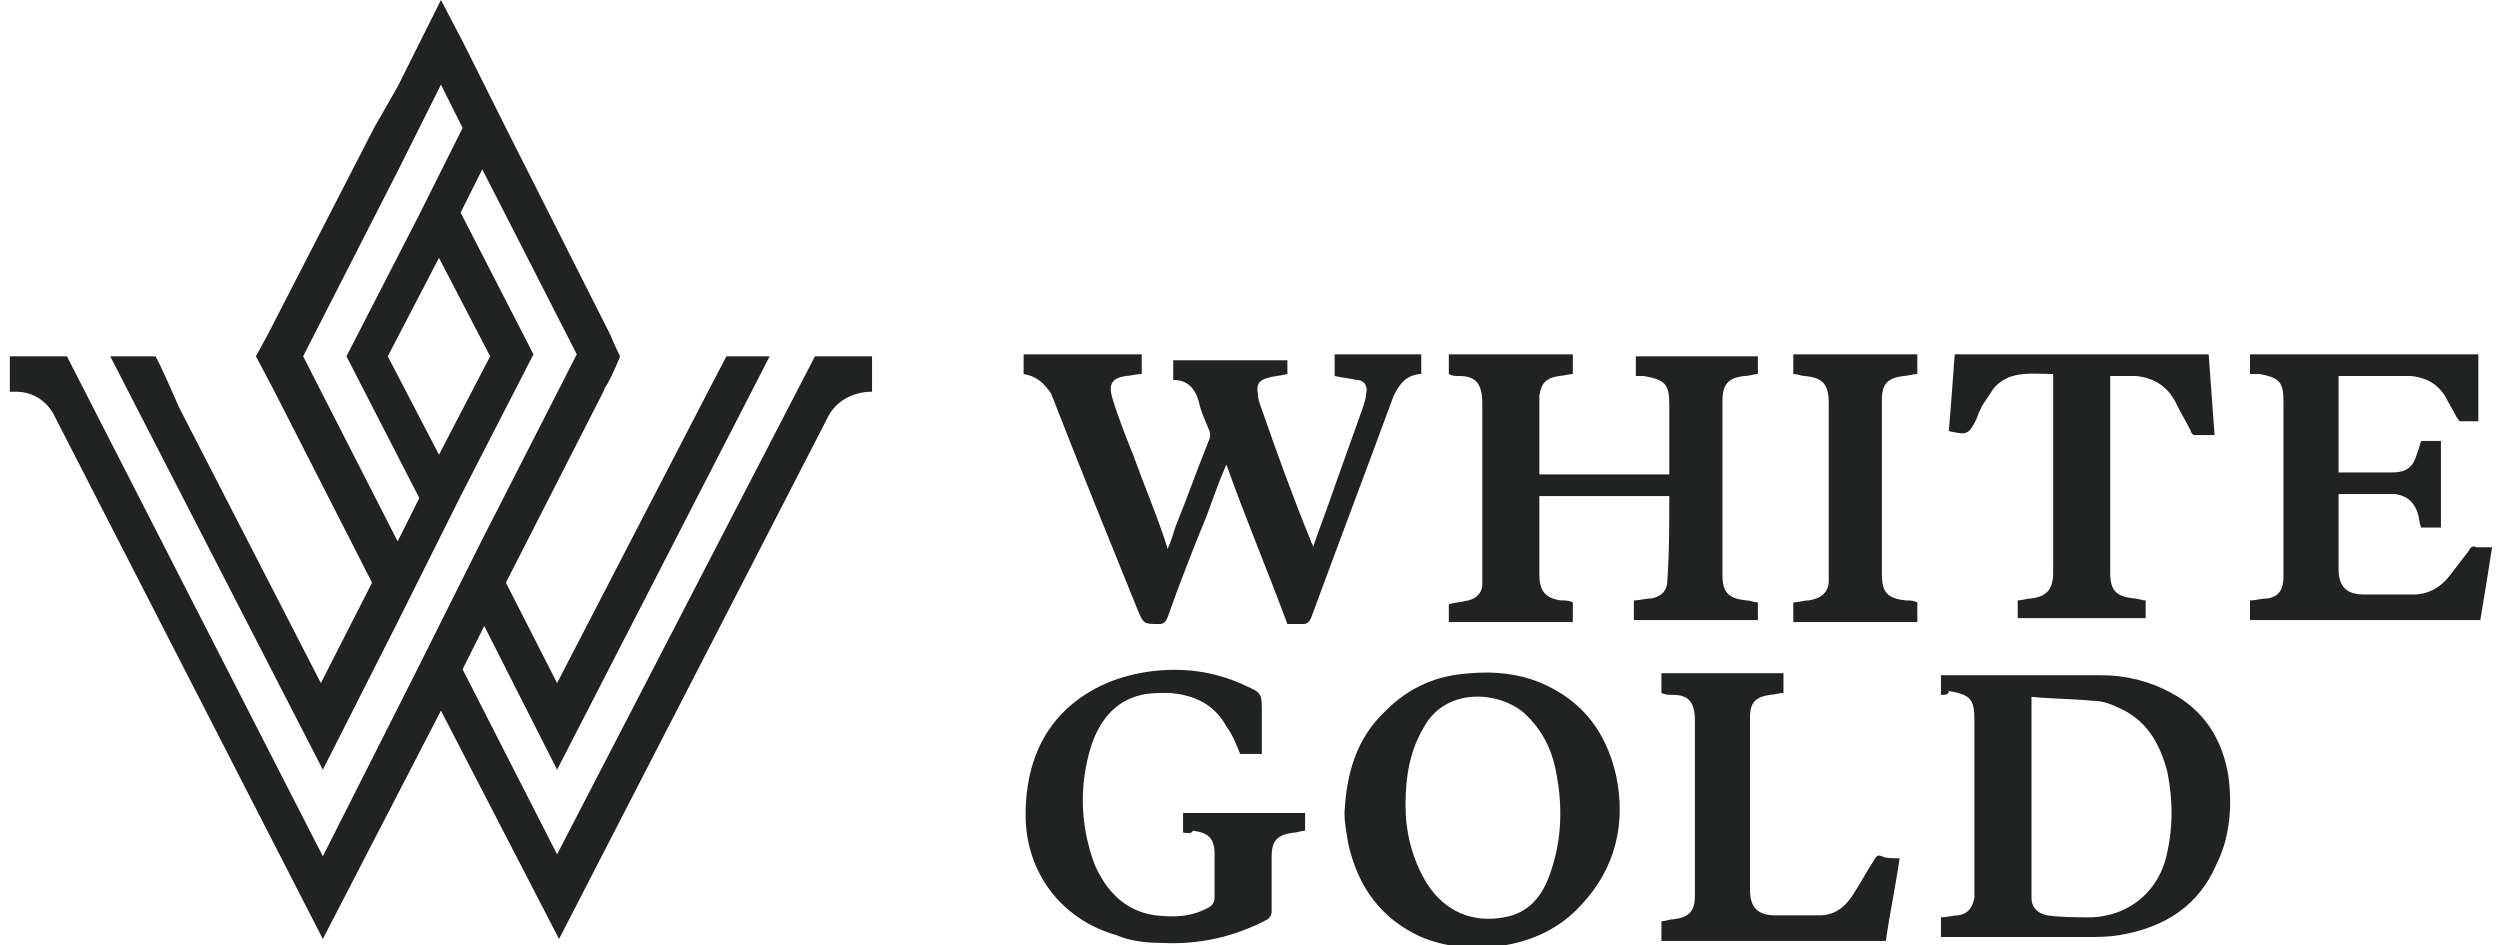
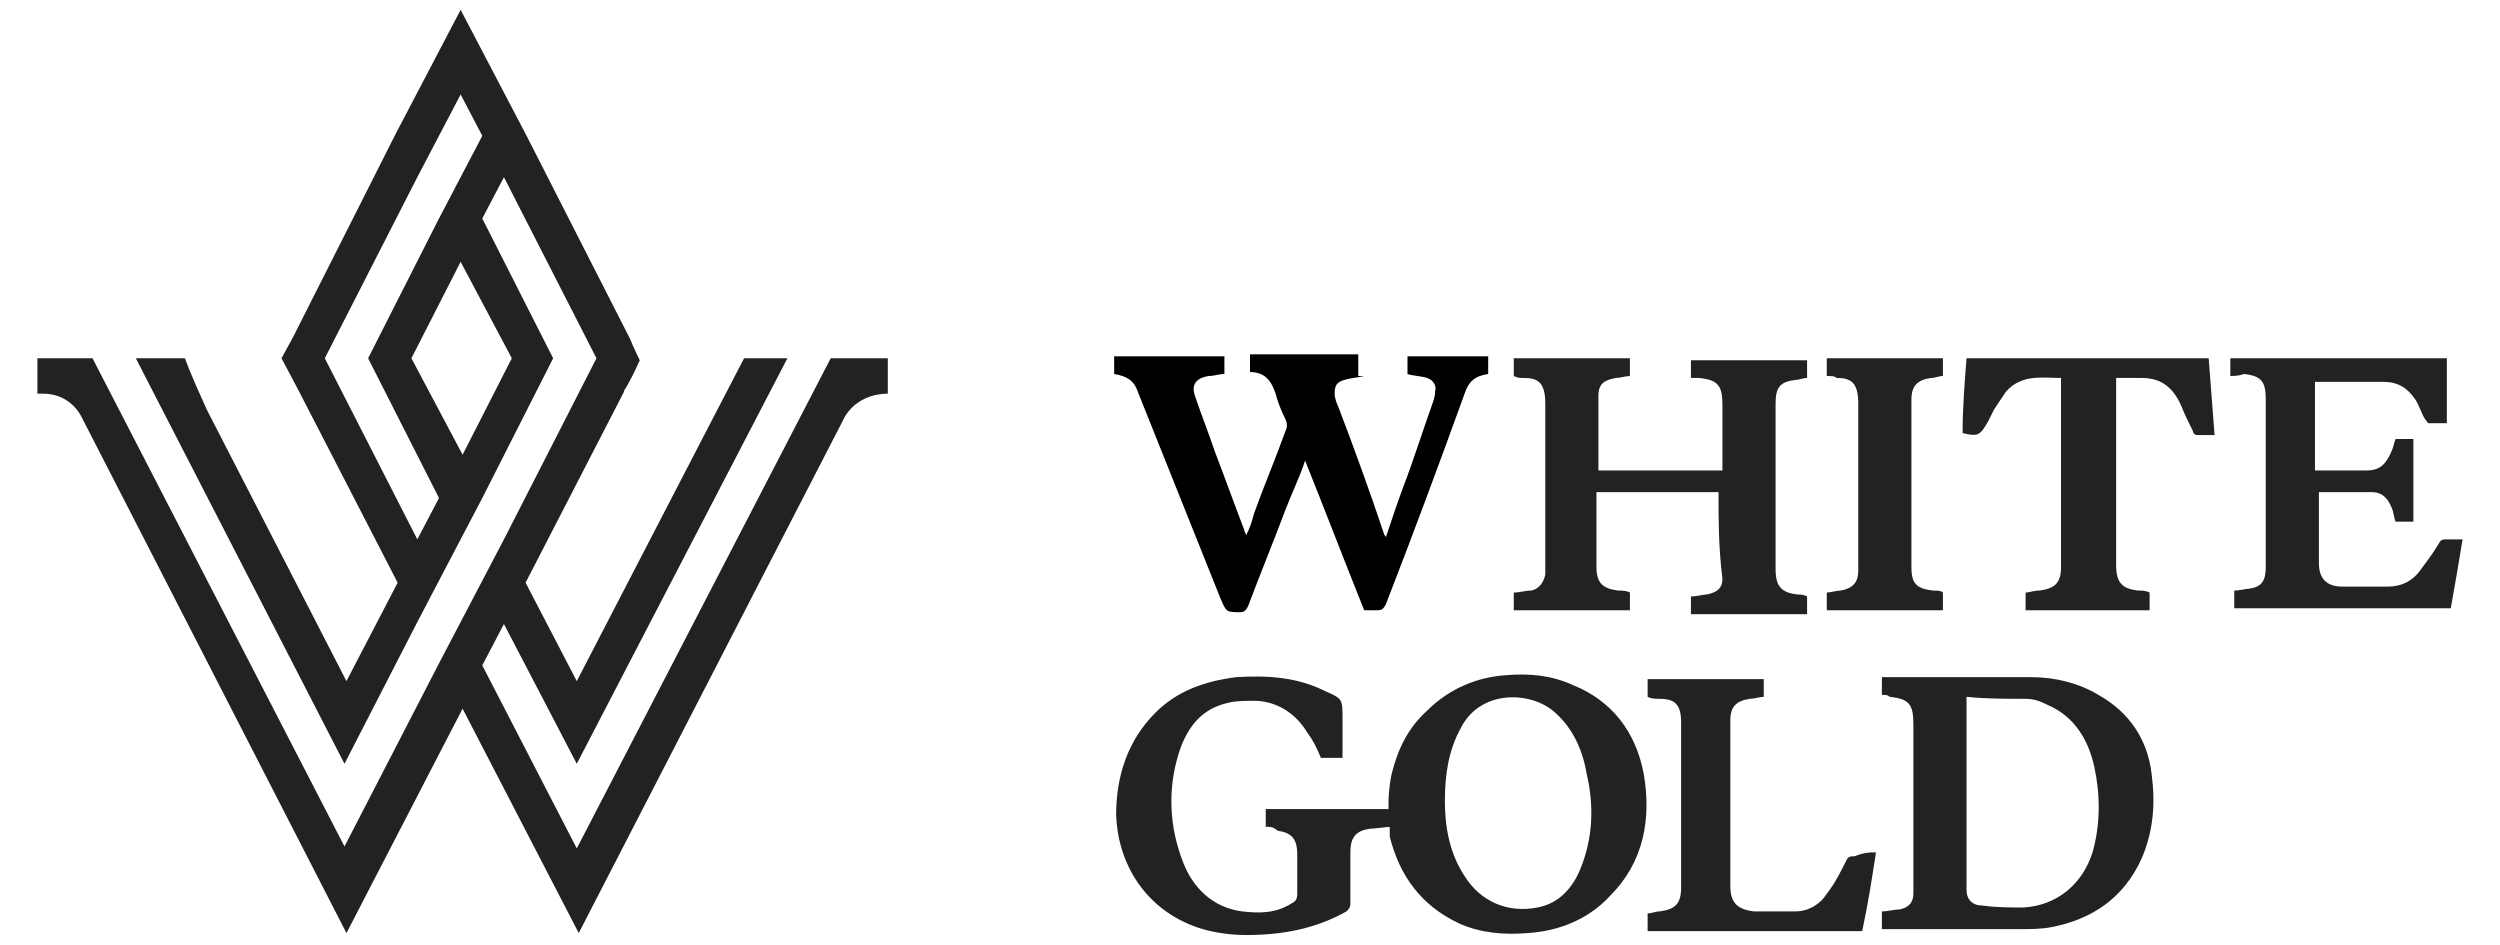
- <svg xmlns="http://www.w3.org/2000/svg" version="1.1" id="Layer_1" x="0" y="0" viewBox="0 0 127 48" xml:space="preserve">
-   <style>.st0{fill-rule:evenodd;clip-rule:evenodd;fill:#212322}</style>
-   <path class="st0" d="M72.1 19h.1v-1h-4.4v1.1c.4.1.7.1 1.1.2.4 0 .6.3.5.7 0 .2-.1.5-.2.8L67.7 25c-.3.9-.7 1.9-1 2.8 0-.2-.1-.2-.1-.3-.9-2.2-1.7-4.4-2.5-6.7-.1-.3-.2-.5-.2-.8-.1-.5.1-.7.5-.8.3-.1.6-.1 1-.2v-.7h-5.8v1c.7 0 1.1.4 1.3 1.1.1.5.3.9.5 1.4.1.2.1.4 0 .6-.6 1.5-1.1 2.9-1.7 4.4-.1.3-.2.7-.4 1.1 0-.2-.1-.3-.1-.4-.5-1.5-1.1-2.9-1.6-4.3-.4-1-.8-2-1.1-3-.2-.7 0-1 .7-1.1.2 0 .5-.1.8-.1v-1h-6v1c.6.1 1 .4 1.4 1 1.4 3.6 2.9 7.3 4.4 11 .3.7.3.7 1.1.7.2 0 .3-.1.4-.3.6-1.7 1.3-3.5 2-5.2.3-.8.6-1.7 1-2.6 1 2.8 2.1 5.4 3.1 8.1h.8c.2 0 .3-.1.4-.3 1.4-3.8 2.8-7.5 4.2-11.3.3-.6.6-1 1.3-1.1zM83.9 30.4c-.3 0-.6.1-.9.1v1h6.3v-.9c-.2 0-.4-.1-.6-.1-.9-.1-1.2-.4-1.2-1.3v-8.8c0-.9.3-1.2 1.1-1.3.3 0 .5-.1.7-.1v-.9h-6.2v1h.4c1.1.2 1.3.4 1.3 1.5v3.5h-6.6v-4c.1-.7.4-.9 1-1 .2 0 .5-.1.7-.1v-1h-6.3v1c.2.1.3.1.5.1.8 0 1.2.3 1.2 1.4v9.2c0 .4-.3.7-.7.8-.4.1-.7.1-1 .2v.9h6.3v-1c-.2-.1-.4-.1-.6-.1-.8-.1-1.1-.5-1.1-1.3v-4h6.6c0 1.5 0 2.9-.1 4.3 0 .5-.3.8-.8.9zM110.3 35.2c-1.1-.6-2.3-.9-3.6-.9h-8.1v1c.2 0 .4 0 .4-.2 1.1.2 1.3.4 1.3 1.5v9c-.1.5-.3.8-.8.9-.3 0-.6.1-.9.1v1h7.4c.6 0 1.1 0 1.7-.1 2.3-.4 4-1.5 4.9-3.6.7-1.4.8-3 .6-4.5-.3-1.8-1.2-3.3-2.9-4.2zm-.3 8.5c-.5 1.7-1.9 2.8-3.7 2.9-.8 0-1.6 0-2.3-.1-.5-.1-.8-.4-.8-.9V35.4c1 .1 2.1.1 3.1.2.4 0 .8.1 1.2.3 1.5.6 2.2 1.8 2.6 3.3.3 1.5.3 3-.1 4.5zM78.3 34.7c-1.2-.5-2.4-.6-3.6-.5-1.7.1-3.1.7-4.3 1.9-1.5 1.4-2 3.2-2.1 5.2 0 .5.1 1 .2 1.6.5 2.2 1.7 3.8 3.7 4.7 1.2.5 2.4.6 3.7.5 1.7-.2 3.2-.8 4.4-2.1 1.8-1.9 2.3-4.2 1.8-6.6-.5-2.2-1.7-3.8-3.8-4.7zm.4 9.8c-.4 1.1-1.1 1.9-2.3 2.1-1.6.3-3-.3-3.9-1.7-.8-1.3-1.1-2.7-1.1-4 0-1.4.2-2.7.9-3.9 1.1-2.1 3.8-1.9 5.1-.8 1 .9 1.5 2 1.7 3.3.3 1.7.2 3.4-.4 5zM125.8 27.8c-.2-.1-.3 0-.4.2-.3.4-.7.9-1 1.3-.4.5-1 .9-1.8.9h-2.5c-.9 0-1.3-.4-1.3-1.3v-3.8h2.9c.6.1.9.4 1.1.9.1.3.1.6.2.8h1v-4.4h-1c-.1.2-.1.4-.2.6-.2.7-.5 1-1.3 1h-2.7v-4.9h3.7c.8.1 1.3.4 1.7 1 .2.4.4.7.6 1.1.1.1.1.2.2.2h.9V18h-11.6v1h.5c1 .2 1.2.4 1.2 1.4V29.3c0 .6-.2 1-.8 1.1-.3 0-.6.1-.9.1v1H126c.2-1.2.4-2.4.6-3.7h-.8zM60.1 42.3c.2 0 .4.1.5-.1.8.1 1.1.4 1.1 1.2v2.2c0 .2-.1.4-.3.5-.9.5-1.8.5-2.7.4-1.5-.2-2.5-1.2-3.1-2.6-.7-1.9-.8-3.9-.2-5.9.4-1.3 1.2-2.4 2.6-2.7.4-.1.9-.1 1.4-.1 1.3.1 2.3.6 2.9 1.7.3.4.5.9.7 1.4h1.1v-2.1c0-1 0-1-.9-1.4-1.5-.7-3.1-.9-4.7-.7-1.6.2-3.1.8-4.3 1.9-1.5 1.4-2.1 3.3-2.1 5.4 0 2.9 1.8 5.3 4.6 6.1.7.3 1.5.4 2.3.4 1.9.1 3.7-.3 5.4-1.2.1-.1.2-.2.2-.4v-2.8c0-.8.3-1.1 1.1-1.2.2 0 .4-.1.6-.1v-.9h-6.2v1zM100.4 21.3c.1-.3.2-.5.3-.7l.6-.9c.8-.9 1.9-.7 3-.7v10.1c0 .8-.3 1.2-1.1 1.3-.2 0-.5.1-.7.1v.9h6.5v-.9c-.2 0-.4-.1-.6-.1-.9-.1-1.2-.4-1.2-1.3v-10h1.3c1 .1 1.7.6 2.1 1.5.2.4.5.9.7 1.3 0 .1.1.2.2.2h1c-.1-1.4-.2-2.7-.3-4.1H99.3c-.1 1.4-.2 2.7-.3 3.9.9.2 1 .2 1.4-.6zM95.2 43.7c-.4.6-.7 1.2-1.1 1.8-.4.6-.9 1-1.7 1h-2.2c-.9 0-1.3-.4-1.3-1.3v-8.8c0-.7.3-1 1-1.1.2 0 .5-.1.7-.1v-1h-6.2v1c.2.1.4.1.6.1.8 0 1.1.4 1.1 1.3v8.9c0 .8-.3 1.1-1.1 1.2-.2 0-.4.1-.6.1v1h11.4c.2-1.4.5-2.8.7-4.2-.4 0-.7 0-.9-.1-.2-.1-.3 0-.4.2zM91.1 19c.2 0 .4.1.6.1.8.1 1.2.3 1.2 1.4v9c0 .6-.4.9-1 1-.3 0-.5.1-.8.1v1h6.3v-1c-.2-.1-.4-.1-.6-.1-.9-.1-1.2-.4-1.2-1.3v-8.9c0-.8.3-1.1 1.1-1.2.2 0 .5-.1.7-.1v-1h-6.3v1zM41.4 18.1L28.3 43.4 23.5 34l1.1-2.2 3.7 7.3 10.8-21h-2.2l-1.3 2.5-7.3 14.1-2.6-5.1 5-9.8c0-.1.1-.2.1-.2.4-.7.7-1.5.7-1.5s-.3-.6-.5-1.1L25.7 6.5l-1.1-2.2-1.1-2.2L22.4 0l-1.1 2.2-1.1 2.2L19 6.5 13.6 17l-.6 1.1.9 1.7 5 9.8-2.6 5.1-7.2-14c-1-2.3-1.2-2.6-1.2-2.6H5.6l10.8 21 3.7-7.3 1.1-2.2 1.1-2.2 1.1-2.2 3.7-7.2-3.7-7.2 1.1-2.2 4.8 9.4-4.8 9.4-1.1 2.2-1.1 2.2-1.1 2.2-4.8 9.5-13-25.4H.5v1.8h.3c.8 0 1.5.4 1.9 1.1l13.7 26.7 6-11.6 6 11.6L42 21.3c.4-.9 1.3-1.4 2.3-1.4v-1.8H41.4zm-16.5 0l-2.6 5-2.6-5 2.6-5 2.6 5zm-2.5-9.4l-1.1 2.2-3.7 7.2 3.7 7.2-1.1 2.2-4.8-9.4 4.8-9.4 1.1-2.2 1.1-2.2 1.1 2.2-1.1 2.2z" />
+ <svg xmlns="http://www.w3.org/2000/svg" version="1.1" x="0px" y="0px" viewBox="0 0 127 48" style="enable-background:new 0 0 127 48;" xml:space="preserve">
+   <style type="text/css">
+ 	.st0{fill:#212322;}
+ </style>
+   <g>
+     <path fill="st0" d="M69.3,19.1c-0.4,0.1-0.7,0.1-1,0.2c-0.4,0.1-0.5,0.3-0.5,0.7c0,0.2,0.1,0.5,0.2,0.7c0.8,2.1,1.6,4.3,2.3,6.4   c0,0.1,0.1,0.1,0.1,0.2c0.3-0.9,0.6-1.8,0.9-2.6c0.5-1.3,0.9-2.6,1.4-4c0.1-0.3,0.2-0.5,0.2-0.8c0.1-0.3-0.1-0.6-0.4-0.7   c-0.3-0.1-0.7-0.1-1-0.2v-0.9h4.1V19l0,0c-0.7,0.1-1,0.4-1.2,1c-1.3,3.6-2.6,7.1-4,10.7C70.3,30.9,70.2,31,70,31   c-0.2,0-0.5,0-0.7,0c-1-2.5-2-5.1-3-7.6c-0.3,0.9-0.7,1.7-1,2.5c-0.6,1.6-1.3,3.3-1.9,4.9c-0.1,0.2-0.2,0.3-0.4,0.3   c-0.7,0-0.7,0-1-0.7c-1.4-3.5-2.8-7-4.2-10.5c-0.2-0.6-0.6-0.8-1.2-0.9v-0.9h5.6V19c-0.3,0-0.5,0.1-0.8,0.1c-0.6,0.1-0.9,0.4-0.7,1   c0.3,0.9,0.7,1.9,1,2.8c0.5,1.3,1,2.7,1.5,4c0,0.1,0.1,0.2,0.1,0.3c0.2-0.4,0.3-0.7,0.4-1.1c0.5-1.4,1.1-2.8,1.6-4.2   c0.1-0.2,0.1-0.4,0-0.6c-0.2-0.4-0.4-0.9-0.5-1.3c-0.2-0.6-0.5-1.1-1.3-1.1V18H69v1.1H69.3z" />
+     <path class="st0" d="M87.3,25h-6.2c0,0.1,0,0.2,0,0.3c0,1.2,0,2.3,0,3.5c0,0.8,0.3,1.1,1.1,1.2c0.2,0,0.4,0,0.6,0.1V31h-5.9v-0.9   c0.3,0,0.6-0.1,0.9-0.1c0.4-0.1,0.6-0.4,0.7-0.8c0-0.2,0-0.3,0-0.5c0-2.7,0-5.5,0-8.2c0-1.1-0.4-1.3-1.1-1.3c-0.2,0-0.3,0-0.5-0.1   v-0.9h5.9v0.9c-0.2,0-0.5,0.1-0.7,0.1c-0.6,0.1-0.9,0.3-0.9,0.9c0,0.6,0,1.2,0,1.8c0,0.6,0,1.3,0,2h6.3v-0.3c0-1,0-2,0-3   s-0.2-1.3-1.2-1.4c-0.1,0-0.3,0-0.4,0v-0.9h5.9v0.9c-0.2,0-0.4,0.1-0.6,0.1c-0.8,0.1-1,0.4-1,1.2c0,1.3,0,2.6,0,3.9   c0,1.5,0,3,0,4.5c0,0.9,0.3,1.2,1.1,1.3c0.2,0,0.3,0,0.5,0.1v0.9h-5.9v-0.9c0.3,0,0.6-0.1,0.8-0.1c0.5-0.1,0.8-0.3,0.8-0.8   C87.3,27.8,87.3,26.4,87.3,25" />
+     <path class="st0" d="M99.9,35.4c0,0.2,0,0.3,0,0.4c0,3,0,6,0,9c0,0.1,0,0.3,0,0.4c0,0.5,0.3,0.8,0.8,0.8c0.7,0.1,1.4,0.1,2.1,0.1   c1.7-0.1,3-1.2,3.5-2.8c0.4-1.4,0.4-2.9,0.1-4.3c-0.3-1.4-1-2.6-2.4-3.2c-0.4-0.2-0.7-0.3-1.1-0.3C101.9,35.5,100.9,35.5,99.9,35.4    M95.6,35.3v-0.9c0.1,0,0.2,0,0.2,0c2.5,0,4.9,0,7.4,0c1.2,0,2.4,0.3,3.4,0.9c1.6,0.9,2.5,2.3,2.7,4c0.2,1.5,0.1,2.9-0.5,4.3   c-0.9,2-2.5,3.1-4.6,3.5c-0.5,0.1-1.1,0.1-1.6,0.1c-2.2,0-4.5,0-6.7,0h-0.3v-0.9c0.3,0,0.6-0.1,0.9-0.1c0.5-0.1,0.7-0.4,0.7-0.8   c0-0.1,0-0.3,0-0.4c0-2.7,0-5.5,0-8.2c0-1-0.2-1.3-1.2-1.4C95.9,35.3,95.8,35.3,95.6,35.3" />
+     <path class="st0" d="M73.4,40.7c0,1.2,0.2,2.6,1,3.8c0.8,1.3,2.2,1.9,3.7,1.6c1.1-0.2,1.8-1,2.2-2c0.6-1.5,0.7-3.1,0.3-4.8   c-0.2-1.2-0.7-2.3-1.6-3.1c-1.2-1.1-3.8-1.2-4.8,0.8C73.6,38.1,73.4,39.3,73.4,40.7 M70.6,42.1c-0.1-0.9-0.1-1.9,0.1-2.8   c0.3-1.2,0.8-2.3,1.8-3.2c1.1-1.1,2.5-1.7,4-1.8c1.2-0.1,2.3,0,3.4,0.5c2,0.8,3.2,2.4,3.6,4.5c0.4,2.3,0,4.5-1.7,6.2   c-1.1,1.2-2.6,1.8-4.2,1.9c-1.2,0.1-2.4,0-3.5-0.5c-1.9-0.9-3-2.4-3.5-4.4C70.6,42.3,70.6,42.2,70.6,42.1" />
+     <path class="st0" d="M113.3,19.1v-0.9h11v3.3c-0.3,0-0.6,0-0.9,0c-0.1,0-0.1-0.1-0.2-0.2c-0.2-0.3-0.3-0.7-0.5-1   c-0.4-0.6-0.9-0.9-1.6-0.9c-1.2,0-2.3,0-3.5,0v4.5h0.1c0.8,0,1.6,0,2.5,0c0.7,0,1-0.3,1.3-1c0.1-0.2,0.1-0.4,0.2-0.6h0.9v4.2h-0.9   c-0.1-0.2-0.1-0.5-0.2-0.7c-0.2-0.5-0.5-0.8-1-0.8c-0.9,0-1.8,0-2.7,0c0,0.1,0,0.2,0,0.3c0,1.1,0,2.2,0,3.3c0,0.8,0.4,1.2,1.2,1.2   c0.8,0,1.6,0,2.3,0c0.7,0,1.3-0.3,1.7-0.9c0.3-0.4,0.6-0.8,0.9-1.3c0.1-0.2,0.2-0.2,0.4-0.2c0.2,0,0.5,0,0.8,0   c-0.2,1.2-0.4,2.4-0.6,3.5h-11V30c0.3,0,0.6-0.1,0.8-0.1c0.6-0.1,0.8-0.4,0.8-1.1c0-1.5,0-2.9,0-4.4c0-1.4,0-2.7,0-4.1   c0-0.9-0.2-1.2-1.1-1.3C113.7,19.1,113.5,19.1,113.3,19.1" />
+     <path class="st0" d="M64.3,42v-0.9h6.5c0,0.3-0.1,0.6-0.1,0.9c-0.2,0-0.9,0.1-1.1,0.1c-0.7,0.1-1,0.4-1,1.2c0,0.9,0,1.7,0,2.6   c0,0.2-0.1,0.3-0.2,0.4c-1.6,0.9-3.3,1.2-5.1,1.2c-0.7,0-1.5-0.1-2.2-0.3c-2.7-0.8-4.3-3.1-4.4-5.8c0-2,0.6-3.8,2-5.2   c1.1-1.1,2.5-1.6,4.1-1.8c1.6-0.1,3.1,0,4.5,0.7c0.9,0.4,0.9,0.4,0.9,1.4c0,0.7,0,1.3,0,2h-1.1c-0.2-0.5-0.4-0.9-0.7-1.3   c-0.6-1-1.6-1.6-2.7-1.6c-0.4,0-0.9,0-1.3,0.1C61,36,60.3,37,59.9,38.2c-0.6,1.9-0.5,3.8,0.2,5.6c0.5,1.3,1.5,2.3,3,2.5   c0.9,0.1,1.7,0.1,2.5-0.4c0.2-0.1,0.3-0.2,0.3-0.5c0-0.7,0-1.4,0-2c0-0.8-0.3-1.1-1-1.2C64.7,42,64.5,42,64.3,42" />
+     <path class="st0" d="M99.9,18.2h12.3c0.1,1.3,0.2,2.6,0.3,3.9c-0.3,0-0.6,0-0.9,0c-0.1,0-0.2-0.1-0.2-0.2c-0.2-0.4-0.4-0.8-0.6-1.3   c-0.4-0.9-1-1.4-2-1.4c-0.4,0-0.8,0-1.3,0c0,0.1,0,0.2,0,0.3c0,3.1,0,6.1,0,9.2c0,0.9,0.3,1.2,1.1,1.3c0.2,0,0.4,0,0.6,0.1V31h-6.3   v-0.9c0.2,0,0.4-0.1,0.7-0.1c0.8-0.1,1.1-0.4,1.1-1.2s0-1.7,0-2.5v-6.7v-0.4c-1,0-2-0.2-2.8,0.7c-0.2,0.3-0.4,0.6-0.6,0.9   c-0.1,0.2-0.2,0.4-0.3,0.6c-0.4,0.7-0.5,0.8-1.3,0.6C99.7,20.7,99.8,19.5,99.9,18.2" />
+     <path class="st0" d="M95.3,43.3c-0.2,1.3-0.4,2.6-0.7,4H83.7v-0.9c0.2,0,0.4-0.1,0.6-0.1c0.8-0.1,1.1-0.4,1.1-1.2   c0-2.2,0-4.3,0-6.5c0-0.6,0-1.3,0-1.9c0-0.9-0.3-1.2-1.1-1.2c-0.2,0-0.4,0-0.6-0.1v-0.9h5.9v0.9c-0.2,0-0.5,0.1-0.7,0.1   c-0.7,0.1-1,0.4-1,1.1c0,0.8,0,1.5,0,2.3c0,2,0,4,0,6.1c0,0.9,0.4,1.2,1.2,1.3c0.7,0,1.4,0,2.1,0s1.3-0.4,1.6-0.9   c0.4-0.5,0.7-1.1,1-1.7c0.1-0.2,0.2-0.2,0.4-0.2C94.7,43.3,95,43.3,95.3,43.3" />
+     <path class="st0" d="M92.8,19.1v-0.9h5.9v0.9c-0.2,0-0.4,0.1-0.6,0.1c-0.7,0.1-1,0.4-1,1.1s0,1.4,0,2.1c0,2.1,0,4.3,0,6.4   c0,0.9,0.3,1.1,1.1,1.2c0.2,0,0.4,0,0.5,0.1V31h-5.9v-0.9c0.2,0,0.5-0.1,0.7-0.1c0.6-0.1,0.9-0.4,0.9-1c0-0.4,0-0.8,0-1.2   c0-2.4,0-4.9,0-7.3c0-1.1-0.4-1.3-1.1-1.3C93.2,19.1,93,19.1,92.8,19.1" />
+     <path class="st0" d="M23.4,9l-1.1,2.1l-3.6,7.1l3.6,7.1l-1.1,2.1l-4.7-9.2L21.2,9l1.1-2.1l1.1-2.1l1.1,2.1L23.4,9z M26,18.2   l-2.5,4.9l-2.6-4.9l2.5-4.9L26,18.2z M44.4,18.2h-2.2l0,0L29.3,43.1l-4.8-9.3l1.1-2.1l3.7,7.1L40,18.2h-0.4h-1.8l-1.3,2.5   l-7.2,13.9l-2.6-5l5-9.7l0,0c0-0.1,0.1-0.2,0.1-0.2l0,0c0.4-0.7,0.7-1.4,0.7-1.4s-0.3-0.6-0.5-1.1l0,0L26.7,6.8l-1.1-2.1l-1.1-2.1   l-1.1-2.1l-1.1,2.1l-1.1,2.1l-1.1,2.1l-5.2,10.3l0,0l-0.6,1.1l0.9,1.7l0,0l5,9.7l-2.6,5l-7.1-13.8c-1-2.2-1.1-2.6-1.1-2.6H6.9   l10.6,20.6l3.7-7.2l1.1-2.1l1.1-2.1l1.1-2.1l3.6-7.1l-3.6-7.1L25.6,9l4.7,9.2l-4.7,9.2l-1.1,2.1l-1.1,2.1l-1.1,2.1L17.5,43   L4.7,18.2l0,0l0,0H2.5H1.9V20h0.3c0.8,0,1.5,0.4,1.9,1.1l0,0l13.5,26.3L23.5,36l5.9,11.4l13.4-26l0,0l0,0c0.4-0.9,1.3-1.4,2.3-1.4   l0,0v-1.8C45.1,18.2,44.4,18.2,44.4,18.2z" />
+   </g>
</svg>
